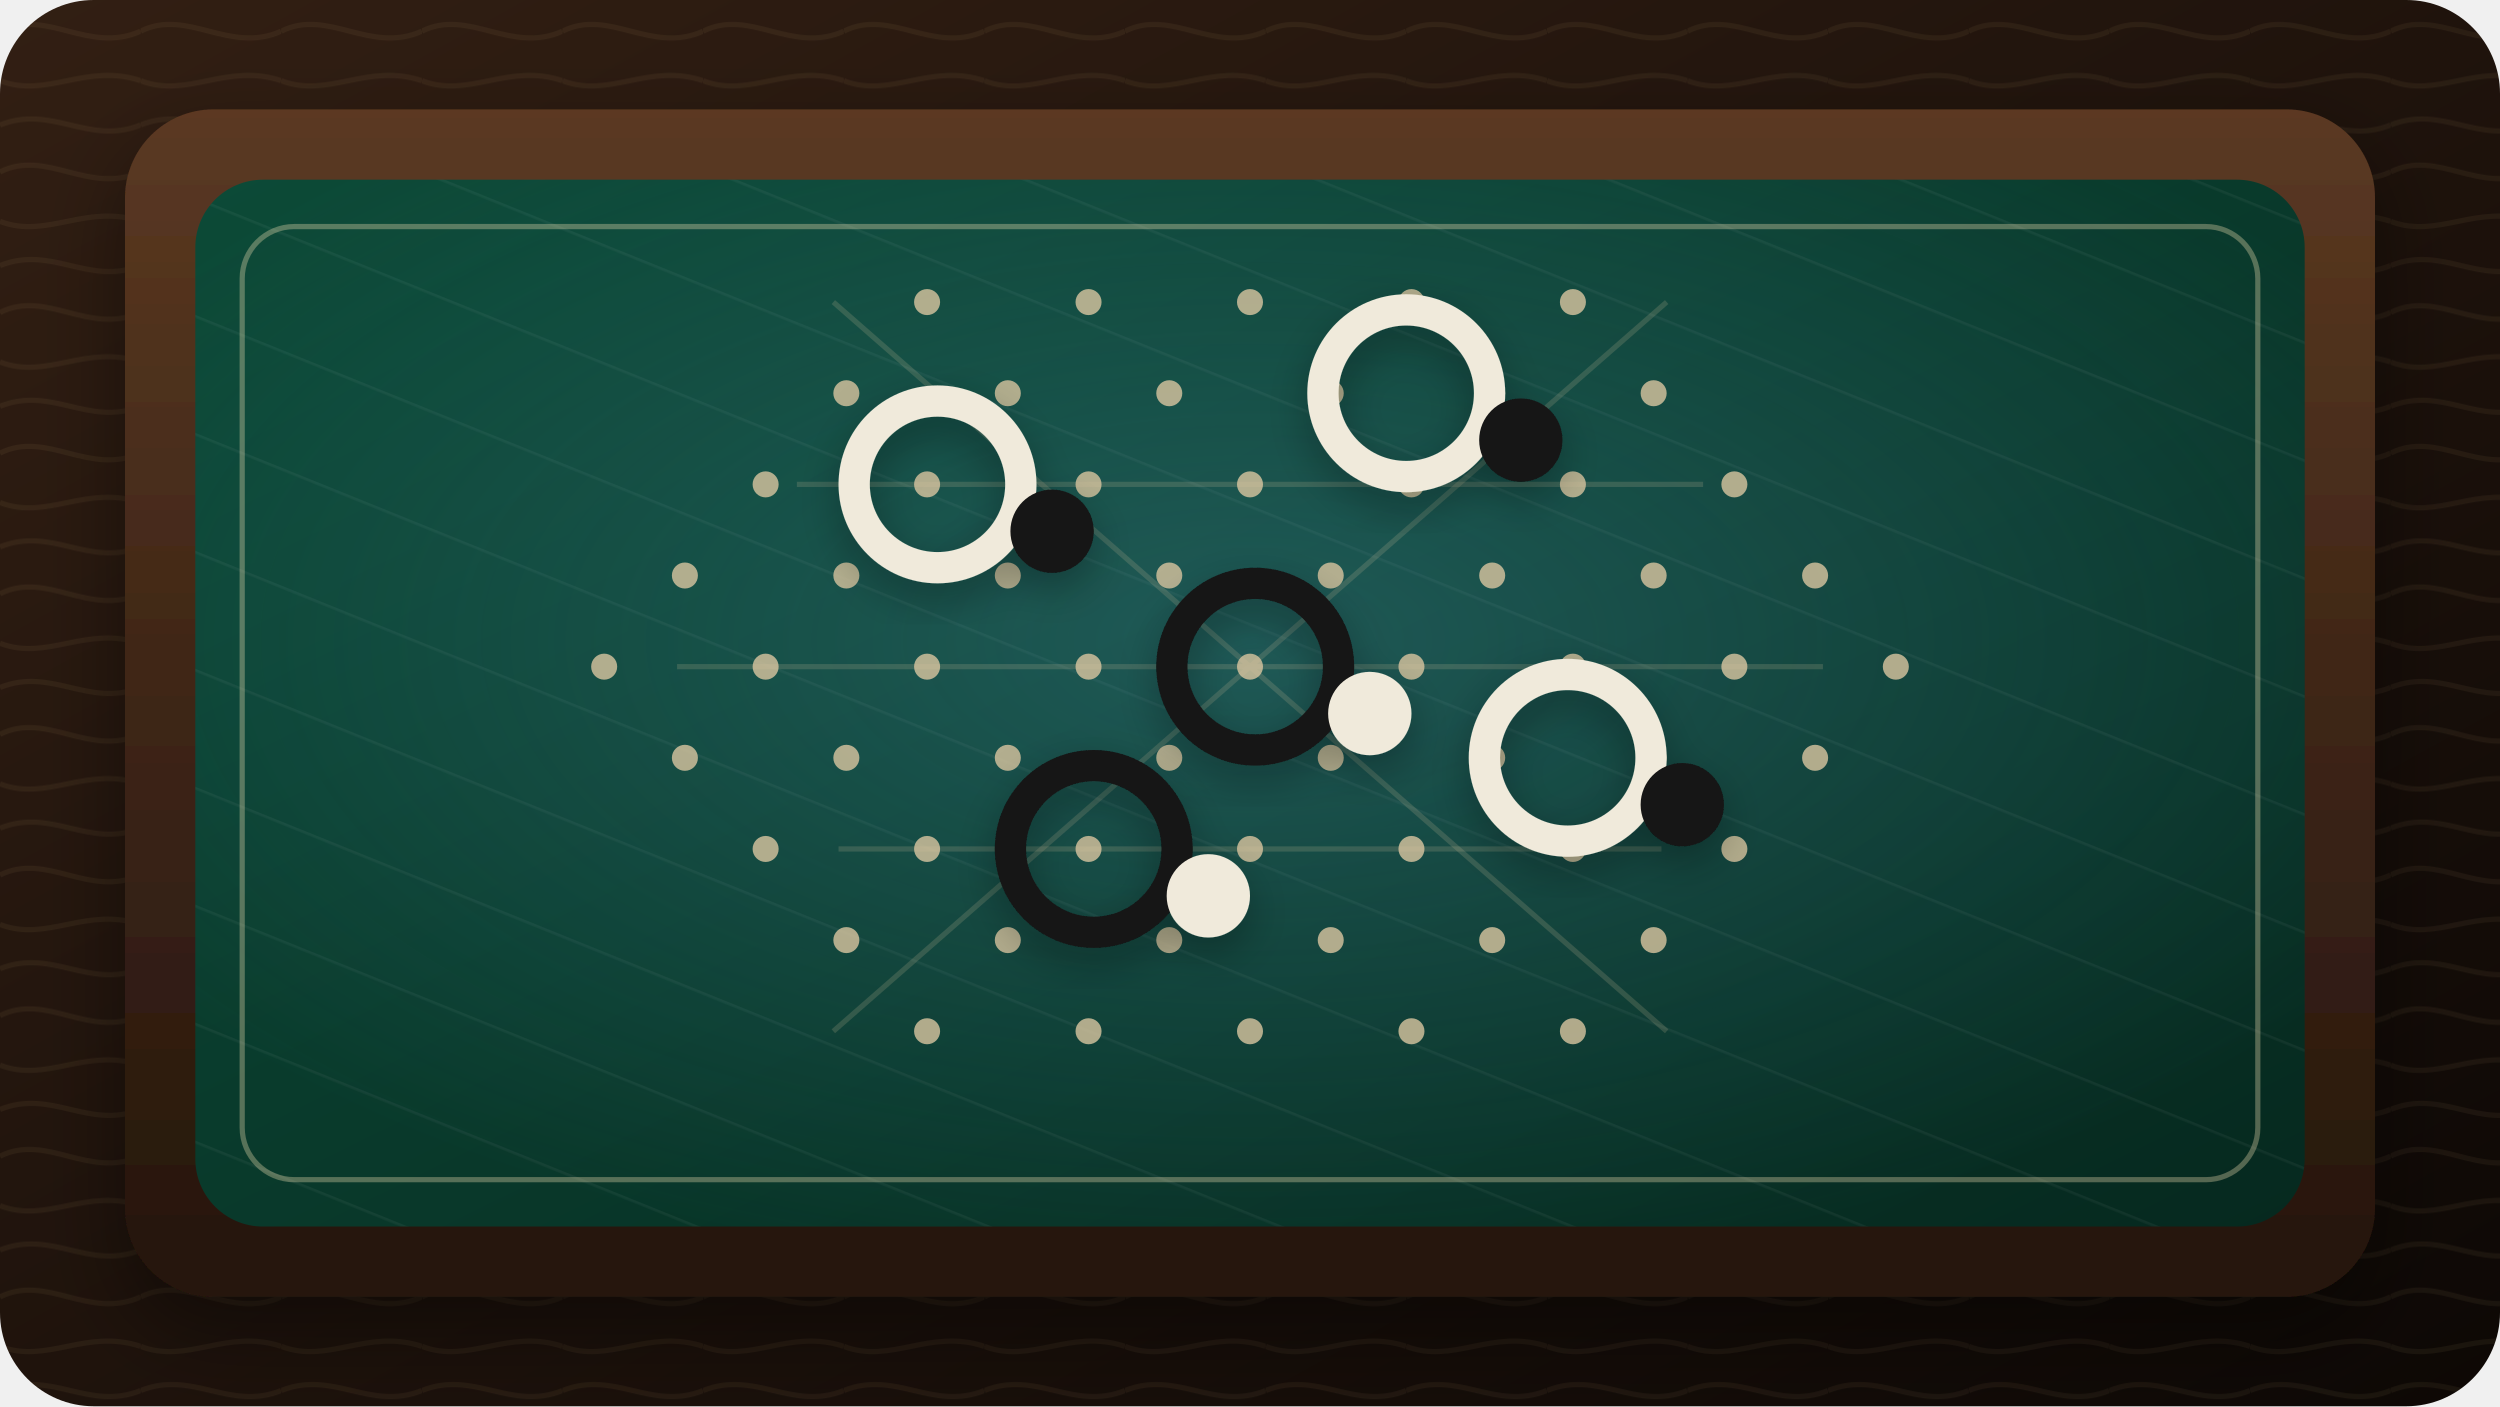
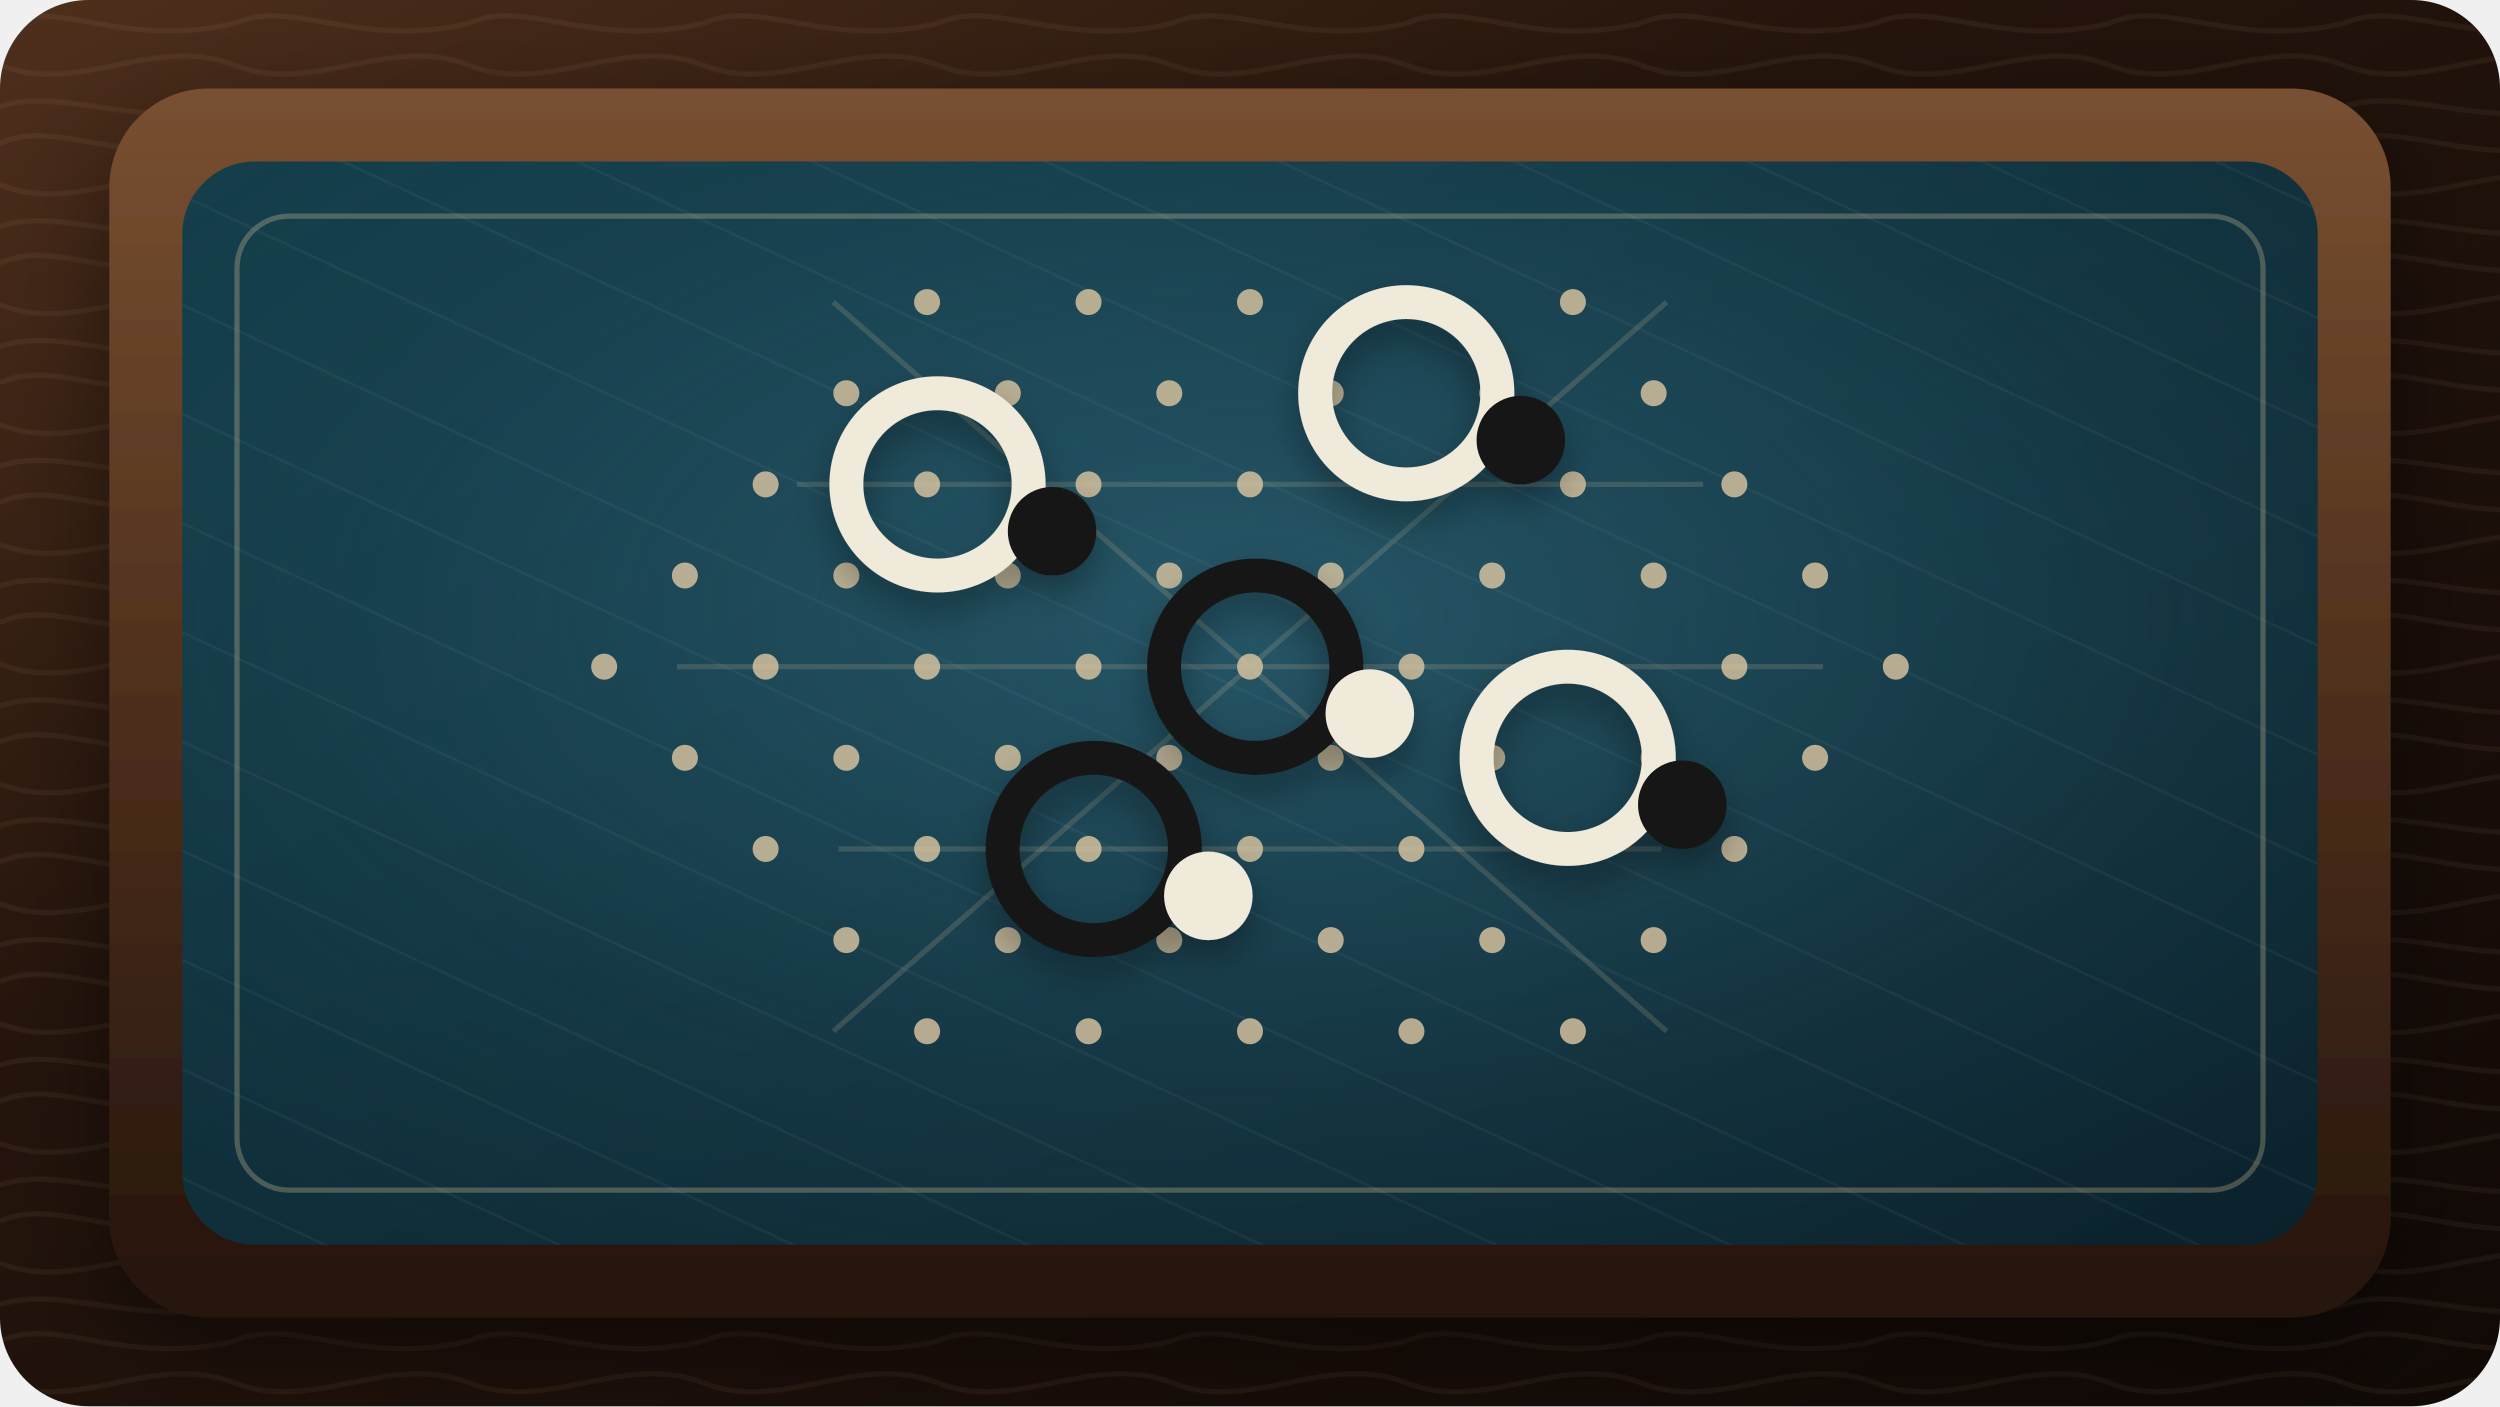
<svg xmlns="http://www.w3.org/2000/svg" width="960" height="540" viewBox="0 0 960 540" role="img" aria-labelledby="yinsh-title yinsh-desc">
  <defs>
    <linearGradient id="table" x1="0" y1="0" x2="1" y2="1">
-       <stop offset="0" stop-color="#321f13" />
-       <stop offset=".5" stop-color="#1f130c" />
-       <stop offset="1" stop-color="#0d0805" />
+       <stop offset="0" stop-color="#4e2f1c" />
+       <stop offset=".38" stop-color="#24140c" />
+       <stop offset="1" stop-color="#100906" />
    </linearGradient>
    <linearGradient id="rail" x1="0" y1="0" x2="0" y2="1">
-       <stop offset="0" stop-color="#5b3922" />
-       <stop offset=".52" stop-color="#3d2516" />
-       <stop offset="1" stop-color="#25160d" />
+       <stop offset="0" stop-color="#795031" />
+       <stop offset=".5" stop-color="#4e2f1c" />
+       <stop offset="1" stop-color="#24140c" />
    </linearGradient>
    <linearGradient id="felt" x1="0" y1="0" x2="1" y2="1">
-       <stop offset="0" stop-color="#0c4a37" />
-       <stop offset="1" stop-color="#06291f" />
+       <stop offset="0" stop-color="#133b48" />
+       <stop offset="1" stop-color="#0b222c" />
    </linearGradient>
-     <radialGradient id="glow" cx="50%" cy="44%" r="62%">
-       <stop offset="0" stop-color="#56a8c4" stop-opacity=".28" />
+     <radialGradient id="spot" cx="50%" cy="42%" r="70%">
+       <stop offset="0" stop-color="#56a8c4" stop-opacity=".32" />
+       <stop offset=".64" stop-color="#56a8c4" stop-opacity=".08" />
      <stop offset="1" stop-color="#56a8c4" stop-opacity="0" />
    </radialGradient>
-     <filter id="shadow" x="-20%" y="-20%" width="140%" height="140%">
-       <feDropShadow dx="0" dy="14" stdDeviation="16" flood-color="#000" flood-opacity=".42" />
+     <filter id="shadow" x="-30%" y="-30%" width="160%" height="160%">
+       <feDropShadow dx="0" dy="14" stdDeviation="18" flood-color="#000" flood-opacity=".42" />
    </filter>
-     <filter id="softShadow" x="-30%" y="-30%" width="160%" height="160%">
-       <feDropShadow dx="0" dy="6" stdDeviation="8" flood-color="#000" flood-opacity=".3" />
+     <filter id="chipShadow" x="-35%" y="-35%" width="170%" height="170%">
+       <feDropShadow dx="0" dy="7" stdDeviation="7" flood-color="#000" flood-opacity=".32" />
    </filter>
-     <pattern id="grain" width="54" height="54" patternUnits="userSpaceOnUse">
-       <path d="M0 12c18-9 34 9 54 0M0 31c18 7 33-7 54 0M0 48c20-8 34 8 54 0" fill="none" stroke="#ffe1a0" stroke-opacity=".055" stroke-width="2" />
+     <pattern id="woodgrain" width="90" height="46" patternUnits="userSpaceOnUse">
+       <path d="M0 9c22-10 47 10 90 0M0 25c30 12 59-12 90 0M0 41c24-8 52 9 90 0" fill="none" stroke="#ffe2aa" stroke-opacity=".055" stroke-width="2" />
    </pattern>
-     <pattern id="feltLines" width="42" height="42" patternUnits="userSpaceOnUse" patternTransform="rotate(22)">
-       <path d="M0 0h42" stroke="#ffffff" stroke-opacity=".045" stroke-width="2" />
+     <pattern id="feltthread" width="38" height="38" patternUnits="userSpaceOnUse" patternTransform="rotate(25)">
+       <path d="M0 0h38" stroke="#fff" stroke-opacity=".045" stroke-width="2" />
    </pattern>
  </defs>
-   <rect width="960" height="540" rx="36" fill="url(#table)" />
-   <rect width="960" height="540" rx="36" fill="url(#grain)" />
-   <rect x="48" y="42" width="864" height="456" rx="34" fill="url(#rail)" filter="url(#shadow)" />
-   <rect x="75" y="69" width="810" height="402" rx="26" fill="url(#felt)" />
-   <rect x="75" y="69" width="810" height="402" rx="26" fill="url(#feltLines)" />
-   <rect x="75" y="69" width="810" height="402" rx="26" fill="url(#glow)" />
-   <rect x="93" y="87" width="774" height="366" rx="20" fill="none" stroke="rgba(255,232,185,.32)" stroke-width="2" />
+   <rect width="960" height="540" rx="34" fill="url(#table)" />
+   <rect width="960" height="540" rx="34" fill="url(#woodgrain)" />
+   <rect x="42" y="34" width="876" height="472" rx="38" fill="url(#rail)" filter="url(#shadow)" />
+   <rect x="70" y="62" width="820" height="416" rx="28" fill="url(#felt)" />
+   <rect x="70" y="62" width="820" height="416" rx="28" fill="url(#feltthread)" />
+   <rect x="70" y="62" width="820" height="416" rx="28" fill="url(#spot)" />
+   <rect x="91" y="83" width="778" height="374" rx="20" fill="none" stroke="#ead0a0" stroke-opacity=".28" stroke-width="2" />
  <g stroke="#d9c5a0" stroke-opacity=".18" stroke-width="2">
    <path d="M260 256h440M320 116l320 280M640 116L320 396" />
    <path d="M306 186h348M322 326h316" />
  </g>
-   <circle cx="356" cy="116" r="5" fill="#d9c5a0" opacity=".8" />
-   <circle cx="418" cy="116" r="5" fill="#d9c5a0" opacity=".8" />
-   <circle cx="480" cy="116" r="5" fill="#d9c5a0" opacity=".8" />
-   <circle cx="542" cy="116" r="5" fill="#d9c5a0" opacity=".8" />
-   <circle cx="604" cy="116" r="5" fill="#d9c5a0" opacity=".8" />
-   <circle cx="325" cy="151" r="5" fill="#d9c5a0" opacity=".8" />
-   <circle cx="387" cy="151" r="5" fill="#d9c5a0" opacity=".8" />
-   <circle cx="449" cy="151" r="5" fill="#d9c5a0" opacity=".8" />
-   <circle cx="511" cy="151" r="5" fill="#d9c5a0" opacity=".8" />
-   <circle cx="573" cy="151" r="5" fill="#d9c5a0" opacity=".8" />
-   <circle cx="635" cy="151" r="5" fill="#d9c5a0" opacity=".8" />
-   <circle cx="294" cy="186" r="5" fill="#d9c5a0" opacity=".8" />
-   <circle cx="356" cy="186" r="5" fill="#d9c5a0" opacity=".8" />
-   <circle cx="418" cy="186" r="5" fill="#d9c5a0" opacity=".8" />
-   <circle cx="480" cy="186" r="5" fill="#d9c5a0" opacity=".8" />
-   <circle cx="542" cy="186" r="5" fill="#d9c5a0" opacity=".8" />
-   <circle cx="604" cy="186" r="5" fill="#d9c5a0" opacity=".8" />
-   <circle cx="666" cy="186" r="5" fill="#d9c5a0" opacity=".8" />
-   <circle cx="263" cy="221" r="5" fill="#d9c5a0" opacity=".8" />
-   <circle cx="325" cy="221" r="5" fill="#d9c5a0" opacity=".8" />
-   <circle cx="387" cy="221" r="5" fill="#d9c5a0" opacity=".8" />
-   <circle cx="449" cy="221" r="5" fill="#d9c5a0" opacity=".8" />
-   <circle cx="511" cy="221" r="5" fill="#d9c5a0" opacity=".8" />
-   <circle cx="573" cy="221" r="5" fill="#d9c5a0" opacity=".8" />
-   <circle cx="635" cy="221" r="5" fill="#d9c5a0" opacity=".8" />
-   <circle cx="697" cy="221" r="5" fill="#d9c5a0" opacity=".8" />
-   <circle cx="232" cy="256" r="5" fill="#d9c5a0" opacity=".8" />
-   <circle cx="294" cy="256" r="5" fill="#d9c5a0" opacity=".8" />
-   <circle cx="356" cy="256" r="5" fill="#d9c5a0" opacity=".8" />
-   <circle cx="418" cy="256" r="5" fill="#d9c5a0" opacity=".8" />
-   <circle cx="480" cy="256" r="5" fill="#d9c5a0" opacity=".8" />
-   <circle cx="542" cy="256" r="5" fill="#d9c5a0" opacity=".8" />
-   <circle cx="604" cy="256" r="5" fill="#d9c5a0" opacity=".8" />
-   <circle cx="666" cy="256" r="5" fill="#d9c5a0" opacity=".8" />
-   <circle cx="728" cy="256" r="5" fill="#d9c5a0" opacity=".8" />
-   <circle cx="263" cy="291" r="5" fill="#d9c5a0" opacity=".8" />
-   <circle cx="325" cy="291" r="5" fill="#d9c5a0" opacity=".8" />
-   <circle cx="387" cy="291" r="5" fill="#d9c5a0" opacity=".8" />
-   <circle cx="449" cy="291" r="5" fill="#d9c5a0" opacity=".8" />
-   <circle cx="511" cy="291" r="5" fill="#d9c5a0" opacity=".8" />
-   <circle cx="573" cy="291" r="5" fill="#d9c5a0" opacity=".8" />
-   <circle cx="635" cy="291" r="5" fill="#d9c5a0" opacity=".8" />
-   <circle cx="697" cy="291" r="5" fill="#d9c5a0" opacity=".8" />
-   <circle cx="294" cy="326" r="5" fill="#d9c5a0" opacity=".8" />
-   <circle cx="356" cy="326" r="5" fill="#d9c5a0" opacity=".8" />
-   <circle cx="418" cy="326" r="5" fill="#d9c5a0" opacity=".8" />
-   <circle cx="480" cy="326" r="5" fill="#d9c5a0" opacity=".8" />
-   <circle cx="542" cy="326" r="5" fill="#d9c5a0" opacity=".8" />
-   <circle cx="604" cy="326" r="5" fill="#d9c5a0" opacity=".8" />
-   <circle cx="666" cy="326" r="5" fill="#d9c5a0" opacity=".8" />
-   <circle cx="325" cy="361" r="5" fill="#d9c5a0" opacity=".8" />
-   <circle cx="387" cy="361" r="5" fill="#d9c5a0" opacity=".8" />
-   <circle cx="449" cy="361" r="5" fill="#d9c5a0" opacity=".8" />
-   <circle cx="511" cy="361" r="5" fill="#d9c5a0" opacity=".8" />
-   <circle cx="573" cy="361" r="5" fill="#d9c5a0" opacity=".8" />
-   <circle cx="635" cy="361" r="5" fill="#d9c5a0" opacity=".8" />
-   <circle cx="356" cy="396" r="5" fill="#d9c5a0" opacity=".8" />
-   <circle cx="418" cy="396" r="5" fill="#d9c5a0" opacity=".8" />
-   <circle cx="480" cy="396" r="5" fill="#d9c5a0" opacity=".8" />
-   <circle cx="542" cy="396" r="5" fill="#d9c5a0" opacity=".8" />
-   <circle cx="604" cy="396" r="5" fill="#d9c5a0" opacity=".8" />
-   <g filter="url(#softShadow)">
-     <circle cx="360" cy="186" r="32" fill="none" stroke="#f0eadb" stroke-width="12" />
-     <circle cx="404" cy="204" r="16" fill="#151515" />
+   <circle cx="356" cy="116" r="5" fill="#d9c5a0" opacity=".82" />
+   <circle cx="418" cy="116" r="5" fill="#d9c5a0" opacity=".82" />
+   <circle cx="480" cy="116" r="5" fill="#d9c5a0" opacity=".82" />
+   <circle cx="542" cy="116" r="5" fill="#d9c5a0" opacity=".82" />
+   <circle cx="604" cy="116" r="5" fill="#d9c5a0" opacity=".82" />
+   <circle cx="325" cy="151" r="5" fill="#d9c5a0" opacity=".82" />
+   <circle cx="387" cy="151" r="5" fill="#d9c5a0" opacity=".82" />
+   <circle cx="449" cy="151" r="5" fill="#d9c5a0" opacity=".82" />
+   <circle cx="511" cy="151" r="5" fill="#d9c5a0" opacity=".82" />
+   <circle cx="573" cy="151" r="5" fill="#d9c5a0" opacity=".82" />
+   <circle cx="635" cy="151" r="5" fill="#d9c5a0" opacity=".82" />
+   <circle cx="294" cy="186" r="5" fill="#d9c5a0" opacity=".82" />
+   <circle cx="356" cy="186" r="5" fill="#d9c5a0" opacity=".82" />
+   <circle cx="418" cy="186" r="5" fill="#d9c5a0" opacity=".82" />
+   <circle cx="480" cy="186" r="5" fill="#d9c5a0" opacity=".82" />
+   <circle cx="542" cy="186" r="5" fill="#d9c5a0" opacity=".82" />
+   <circle cx="604" cy="186" r="5" fill="#d9c5a0" opacity=".82" />
+   <circle cx="666" cy="186" r="5" fill="#d9c5a0" opacity=".82" />
+   <circle cx="263" cy="221" r="5" fill="#d9c5a0" opacity=".82" />
+   <circle cx="325" cy="221" r="5" fill="#d9c5a0" opacity=".82" />
+   <circle cx="387" cy="221" r="5" fill="#d9c5a0" opacity=".82" />
+   <circle cx="449" cy="221" r="5" fill="#d9c5a0" opacity=".82" />
+   <circle cx="511" cy="221" r="5" fill="#d9c5a0" opacity=".82" />
+   <circle cx="573" cy="221" r="5" fill="#d9c5a0" opacity=".82" />
+   <circle cx="635" cy="221" r="5" fill="#d9c5a0" opacity=".82" />
+   <circle cx="697" cy="221" r="5" fill="#d9c5a0" opacity=".82" />
+   <circle cx="232" cy="256" r="5" fill="#d9c5a0" opacity=".82" />
+   <circle cx="294" cy="256" r="5" fill="#d9c5a0" opacity=".82" />
+   <circle cx="356" cy="256" r="5" fill="#d9c5a0" opacity=".82" />
+   <circle cx="418" cy="256" r="5" fill="#d9c5a0" opacity=".82" />
+   <circle cx="480" cy="256" r="5" fill="#d9c5a0" opacity=".82" />
+   <circle cx="542" cy="256" r="5" fill="#d9c5a0" opacity=".82" />
+   <circle cx="604" cy="256" r="5" fill="#d9c5a0" opacity=".82" />
+   <circle cx="666" cy="256" r="5" fill="#d9c5a0" opacity=".82" />
+   <circle cx="728" cy="256" r="5" fill="#d9c5a0" opacity=".82" />
+   <circle cx="263" cy="291" r="5" fill="#d9c5a0" opacity=".82" />
+   <circle cx="325" cy="291" r="5" fill="#d9c5a0" opacity=".82" />
+   <circle cx="387" cy="291" r="5" fill="#d9c5a0" opacity=".82" />
+   <circle cx="449" cy="291" r="5" fill="#d9c5a0" opacity=".82" />
+   <circle cx="511" cy="291" r="5" fill="#d9c5a0" opacity=".82" />
+   <circle cx="573" cy="291" r="5" fill="#d9c5a0" opacity=".82" />
+   <circle cx="635" cy="291" r="5" fill="#d9c5a0" opacity=".82" />
+   <circle cx="697" cy="291" r="5" fill="#d9c5a0" opacity=".82" />
+   <circle cx="294" cy="326" r="5" fill="#d9c5a0" opacity=".82" />
+   <circle cx="356" cy="326" r="5" fill="#d9c5a0" opacity=".82" />
+   <circle cx="418" cy="326" r="5" fill="#d9c5a0" opacity=".82" />
+   <circle cx="480" cy="326" r="5" fill="#d9c5a0" opacity=".82" />
+   <circle cx="542" cy="326" r="5" fill="#d9c5a0" opacity=".82" />
+   <circle cx="604" cy="326" r="5" fill="#d9c5a0" opacity=".82" />
+   <circle cx="666" cy="326" r="5" fill="#d9c5a0" opacity=".82" />
+   <circle cx="325" cy="361" r="5" fill="#d9c5a0" opacity=".82" />
+   <circle cx="387" cy="361" r="5" fill="#d9c5a0" opacity=".82" />
+   <circle cx="449" cy="361" r="5" fill="#d9c5a0" opacity=".82" />
+   <circle cx="511" cy="361" r="5" fill="#d9c5a0" opacity=".82" />
+   <circle cx="573" cy="361" r="5" fill="#d9c5a0" opacity=".82" />
+   <circle cx="635" cy="361" r="5" fill="#d9c5a0" opacity=".82" />
+   <circle cx="356" cy="396" r="5" fill="#d9c5a0" opacity=".82" />
+   <circle cx="418" cy="396" r="5" fill="#d9c5a0" opacity=".82" />
+   <circle cx="480" cy="396" r="5" fill="#d9c5a0" opacity=".82" />
+   <circle cx="542" cy="396" r="5" fill="#d9c5a0" opacity=".82" />
+   <circle cx="604" cy="396" r="5" fill="#d9c5a0" opacity=".82" />
+   <g filter="url(#chipShadow)">
+     <circle cx="360" cy="186" r="35" fill="none" stroke="#f0eadb" stroke-width="13" />
+     <circle cx="404" cy="204" r="17" fill="#151515" />
  </g>
-   <g filter="url(#softShadow)">
-     <circle cx="482" cy="256" r="32" fill="none" stroke="#151515" stroke-width="12" />
-     <circle cx="526" cy="274" r="16" fill="#f0eadb" />
+   <g filter="url(#chipShadow)">
+     <circle cx="482" cy="256" r="35" fill="none" stroke="#151515" stroke-width="13" />
+     <circle cx="526" cy="274" r="17" fill="#f0eadb" />
  </g>
-   <g filter="url(#softShadow)">
-     <circle cx="602" cy="291" r="32" fill="none" stroke="#f0eadb" stroke-width="12" />
-     <circle cx="646" cy="309" r="16" fill="#151515" />
+   <g filter="url(#chipShadow)">
+     <circle cx="602" cy="291" r="35" fill="none" stroke="#f0eadb" stroke-width="13" />
+     <circle cx="646" cy="309" r="17" fill="#151515" />
  </g>
-   <g filter="url(#softShadow)">
-     <circle cx="420" cy="326" r="32" fill="none" stroke="#151515" stroke-width="12" />
-     <circle cx="464" cy="344" r="16" fill="#f0eadb" />
+   <g filter="url(#chipShadow)">
+     <circle cx="420" cy="326" r="35" fill="none" stroke="#151515" stroke-width="13" />
+     <circle cx="464" cy="344" r="17" fill="#f0eadb" />
  </g>
-   <g filter="url(#softShadow)">
-     <circle cx="540" cy="151" r="32" fill="none" stroke="#f0eadb" stroke-width="12" />
-     <circle cx="584" cy="169" r="16" fill="#151515" />
+   <g filter="url(#chipShadow)">
+     <circle cx="540" cy="151" r="35" fill="none" stroke="#f0eadb" stroke-width="13" />
+     <circle cx="584" cy="169" r="17" fill="#151515" />
  </g>
</svg>
